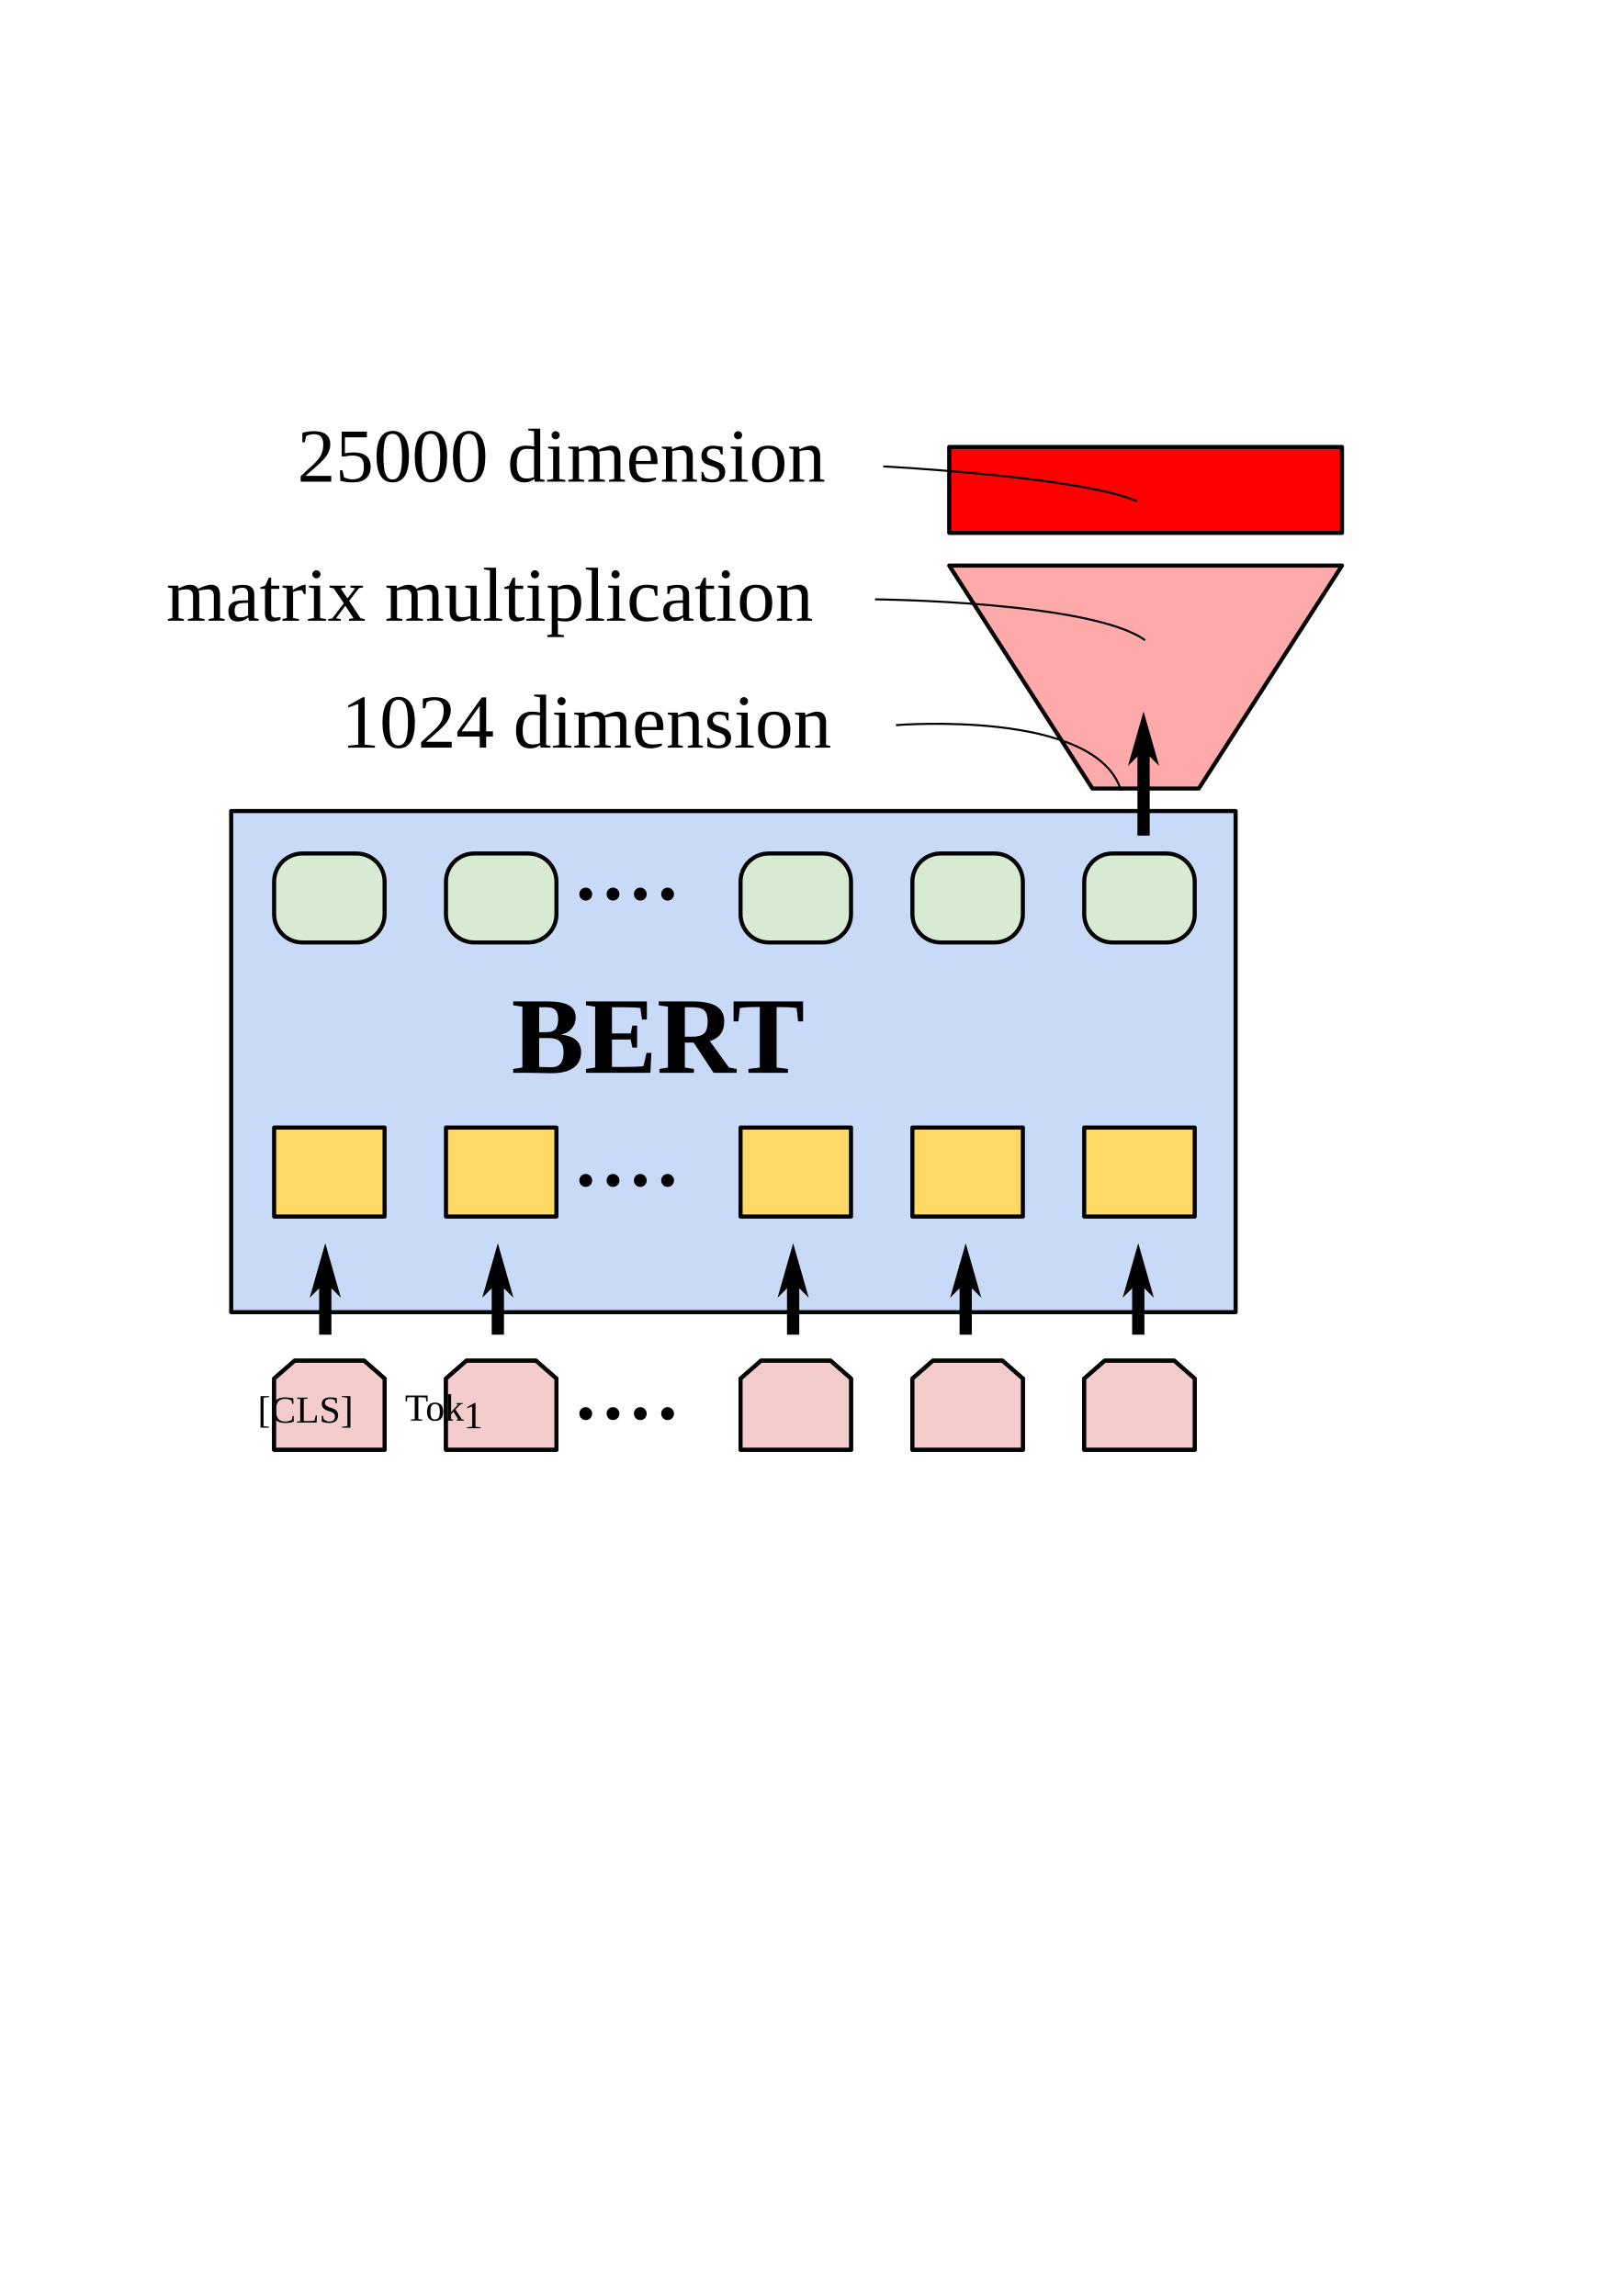
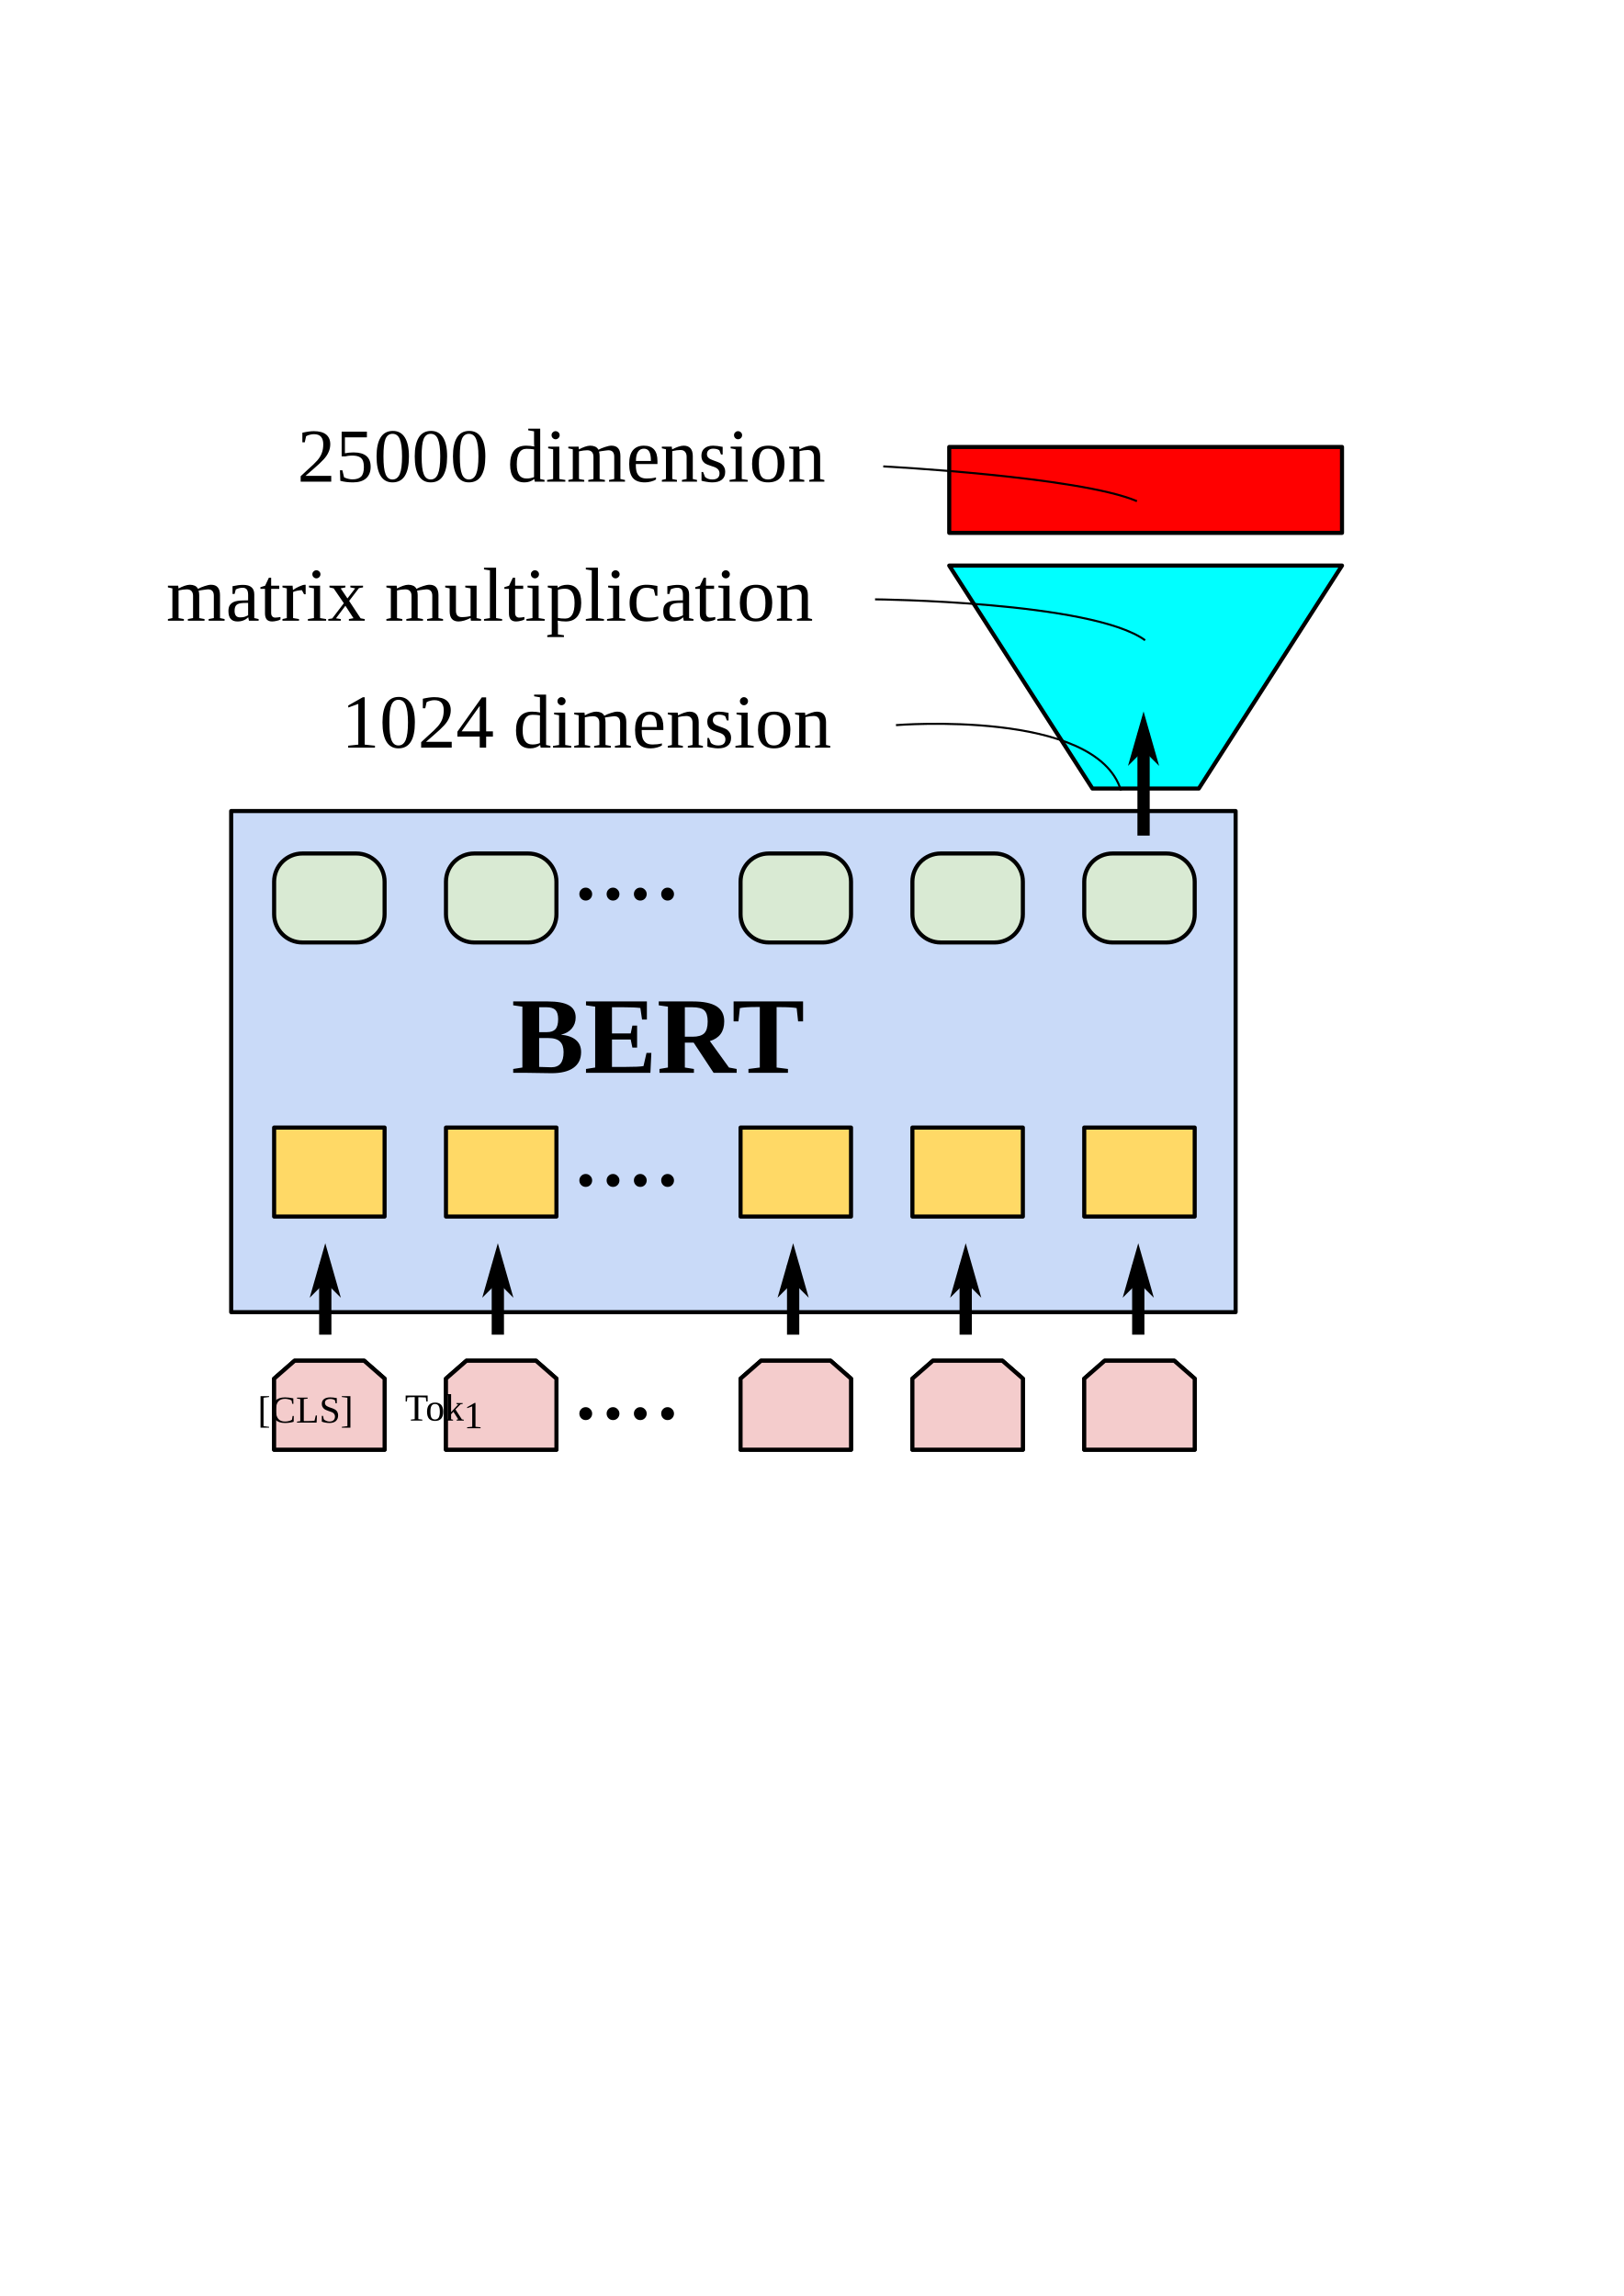
<svg xmlns="http://www.w3.org/2000/svg" xmlns:xlink="http://www.w3.org/1999/xlink" width="210mm" height="297mm" viewBox="0 0 210 297" version="1.1" id="svg8">
  <defs id="defs2">
    <marker orient="auto" refY="0" refX="0" id="marker6340" style="overflow:visible">
      <path id="path6338" d="M 0,0 5,-5 -12.5,0 5,5 Z" style="fill:#000000;fill-opacity:1;fill-rule:evenodd;stroke:#000000;stroke-width:1pt;stroke-opacity:1" transform="matrix(-0.2,0,0,-0.2,-1.2,0)" />
    </marker>
    <marker orient="auto" refY="0.0" refX="0.0" id="marker3285" style="overflow:visible;">
      <path id="path3283" d="M 0.0,0.0 L 5.0,-5.0 L -12.5,0.0 L 5.0,5.0 L 0.0,0.0 z " style="fill-rule:evenodd;stroke:#000000;stroke-width:1pt;stroke-opacity:1;fill:#000000;fill-opacity:1" transform="scale(0.2) rotate(180) translate(6,0)" />
    </marker>
    <marker orient="auto" refY="0.0" refX="0.0" id="Arrow1Mend" style="overflow:visible;">
      <path id="path831" d="M 0.0,0.0 L 5.0,-5.0 L -12.5,0.0 L 5.0,5.0 L 0.0,0.0 z " style="fill-rule:evenodd;stroke:#000000;stroke-width:1pt;stroke-opacity:1;fill:#000000;fill-opacity:1" transform="scale(0.4) rotate(180) translate(10,0)" />
    </marker>
    <marker orient="auto" refY="0" refX="0" id="marker3437" style="overflow:visible">
      <path id="path3435" d="M 0,0 5,-5 -12.5,0 5,5 Z" style="fill:#000000;fill-opacity:1;fill-rule:evenodd;stroke:#000000;stroke-width:1pt;stroke-opacity:1" transform="matrix(-0.2,0,0,-0.2,-1.2,0)" />
    </marker>
    <marker orient="auto" refY="0" refX="0" id="marker3441" style="overflow:visible">
      <path id="path3439" d="M 0,0 5,-5 -12.5,0 5,5 Z" style="fill:#000000;fill-opacity:1;fill-rule:evenodd;stroke:#000000;stroke-width:1pt;stroke-opacity:1" transform="matrix(-0.2,0,0,-0.2,-1.2,0)" />
    </marker>
    <marker orient="auto" refY="0" refX="0" id="marker3445" style="overflow:visible">
      <path id="path3443" d="M 0,0 5,-5 -12.5,0 5,5 Z" style="fill:#000000;fill-opacity:1;fill-rule:evenodd;stroke:#000000;stroke-width:1pt;stroke-opacity:1" transform="matrix(-0.2,0,0,-0.2,-1.2,0)" />
    </marker>
    <marker orient="auto" refY="0" refX="0" id="marker3449" style="overflow:visible">
      <path id="path3447" d="M 0,0 5,-5 -12.5,0 5,5 Z" style="fill:#000000;fill-opacity:1;fill-rule:evenodd;stroke:#000000;stroke-width:1pt;stroke-opacity:1" transform="matrix(-0.2,0,0,-0.2,-1.2,0)" />
    </marker>
    <marker orient="auto" refY="0" refX="0" id="marker3453" style="overflow:visible">
      <path id="path3451" d="M 0,0 5,-5 -12.5,0 5,5 Z" style="fill:#000000;fill-opacity:1;fill-rule:evenodd;stroke:#000000;stroke-width:1pt;stroke-opacity:1" transform="matrix(-0.2,0,0,-0.2,-1.2,0)" />
    </marker>
  </defs>
  <g id="layer1">
-     <path style="opacity:1;vector-effect:none;fill:#ffaaaa;fill-opacity:1;stroke:#000000;stroke-width:0.529;stroke-linecap:round;stroke-linejoin:round;stroke-miterlimit:4;stroke-dasharray:none;stroke-dashoffset:0;stroke-opacity:1;paint-order:markers fill stroke" d="m 122.767,73.162 h 50.8 l -18.521,28.84 h -13.758 z" id="rect6454" />
+     <path style="opacity:1;vector-effect:none;fill:#00ffff;fill-opacity:1;stroke:#000000;stroke-width:0.529;stroke-linecap:round;stroke-linejoin:round;stroke-miterlimit:4;stroke-dasharray:none;stroke-dashoffset:0;stroke-opacity:1;paint-order:markers fill stroke" d="m 122.767,73.162 h 50.8 l -18.521,28.84 h -13.758 z" id="rect6454" />
    <use x="0" y="0" xlink:href="#rect3413" id="use3415" width="100%" height="100%" style="fill:#d9ead3;fill-opacity:1" />
    <rect style="opacity:1;vector-effect:none;fill:#c9daf8;fill-opacity:1;stroke:#000000;stroke-width:0.529;stroke-linecap:round;stroke-linejoin:round;stroke-miterlimit:4;stroke-dasharray:none;stroke-dashoffset:0;stroke-opacity:1;paint-order:markers fill stroke" id="rect10" width="129.91" height="64.823" x="29.898" y="104.912" />
    <path style="opacity:1;vector-effect:none;fill:#f4cccc;fill-opacity:1;stroke:#000000;stroke-width:0.529;stroke-linecap:round;stroke-linejoin:round;stroke-miterlimit:4;stroke-dasharray:none;stroke-dashoffset:0;stroke-opacity:1;paint-order:markers fill stroke" d="m 38.1,176.019 h 8.996 l 2.646,2.315 v 9.194 H 35.454 v -9.194 z" id="rect12" />
    <path style="fill:none;stroke:#000000;stroke-width:1.587;stroke-linecap:butt;stroke-linejoin:miter;stroke-miterlimit:4;stroke-dasharray:none;stroke-opacity:1;marker-end:url(#marker3285)" d="m 64.387,172.646 v -8.996" id="path820" />
    <use x="0" y="0" xlink:href="#rect12" id="use1179" />
    <use x="0" y="0" xlink:href="#rect12" transform="translate(22.225)" id="use1181" />
    <use x="0" y="0" xlink:href="#rect12" transform="translate(60.325)" id="use1183" width="100%" height="100%" />
    <use x="0" y="0" xlink:href="#rect12" transform="translate(82.54999)" id="use1185" width="100%" height="100%" />
    <use x="0" y="0" xlink:href="#rect12" transform="translate(104.775)" id="use1187" width="100%" height="100%" />
    <use x="0" y="0" xlink:href="#path820" id="use1261" width="100%" height="100%" transform="translate(-22.31816)" />
    <use x="0" y="0" xlink:href="#path820" transform="translate(38.19316)" id="use1263" width="100%" height="100%" />
    <use x="0" y="0" xlink:href="#path820" transform="translate(60.51132)" id="use1267" width="100%" height="100%" />
    <use x="0" y="0" xlink:href="#path820" transform="translate(82.82948)" id="use1269" width="100%" height="100%" />
    <text xml:space="preserve" style="font-style:normal;font-variant:normal;font-weight:normal;font-stretch:normal;font-size:4.939px;line-height:1.25;font-family:'Times New Roman';-inkscape-font-specification:'Times New Roman, Normal';font-variant-ligatures:normal;font-variant-caps:normal;font-variant-numeric:normal;font-feature-settings:normal;text-align:center;letter-spacing:0px;word-spacing:0px;writing-mode:lr-tb;text-anchor:middle;fill:#000000;fill-opacity:1;stroke:none;stroke-width:0.265" x="84.137" y="183.494" id="text3307">
      <tspan id="tspan3305" x="84.137" y="183.494" style="font-size:14.111px;stroke-width:0.265">....</tspan>
    </text>
    <path id="use1179-6" d="m 35.454,145.857 h 14.287 l 0,11.509 H 35.454 Z" style="opacity:1;vector-effect:none;fill:#ffd966;fill-opacity:1;stroke:#000000;stroke-width:0.529;stroke-linecap:round;stroke-linejoin:round;stroke-miterlimit:4;stroke-dasharray:none;stroke-dashoffset:0;stroke-opacity:1;paint-order:markers fill stroke" />
    <use height="100%" width="100%" x="0" y="0" xlink:href="#rect12" transform="translate(22.225,-4.5633333e-6)" id="use1181-7" />
    <use x="0" y="0" xlink:href="#rect12" transform="translate(60.325,-4.5633333e-6)" id="use1183-5" width="100%" height="100%" />
    <use x="0" y="0" xlink:href="#rect12" transform="translate(82.54999,-4.5633333e-6)" id="use1185-3" width="100%" height="100%" />
    <use x="0" y="0" xlink:href="#rect12" transform="translate(104.775,-4.5633333e-6)" id="use1187-5" width="100%" height="100%" />
    <text xml:space="preserve" style="font-style:normal;font-variant:normal;font-weight:normal;font-stretch:normal;font-size:4.939px;line-height:1.25;font-family:'Times New Roman';-inkscape-font-specification:'Times New Roman, Normal';font-variant-ligatures:normal;font-variant-caps:normal;font-variant-numeric:normal;font-feature-settings:normal;text-align:center;letter-spacing:0px;word-spacing:0px;writing-mode:lr-tb;text-anchor:middle;fill:#000000;fill-opacity:1;stroke:none;stroke-width:0.265" x="84.137" y="153.331" id="text3307-6">
      <tspan id="tspan3305-2" x="84.137" y="153.331" style="font-size:14.111px;stroke-width:0.265">....</tspan>
    </text>
    <text xml:space="preserve" style="font-style:normal;font-variant:normal;font-weight:normal;font-stretch:normal;font-size:4.939px;line-height:1.25;font-family:'Times New Roman';-inkscape-font-specification:'Times New Roman, Normal';font-variant-ligatures:normal;font-variant-caps:normal;font-variant-numeric:normal;font-feature-settings:normal;text-align:center;letter-spacing:0px;word-spacing:0px;writing-mode:lr-tb;text-anchor:middle;fill:#000000;fill-opacity:1;stroke:none;stroke-width:0.265" x="84.137" y="116.29" id="text3307-3">
      <tspan id="tspan3305-6" x="84.137" y="116.29" style="font-size:14.111px;stroke-width:0.265">....</tspan>
    </text>
    <use x="0" y="0" xlink:href="#use1179-6" transform="translate(22.225)" id="use3397" />
    <use x="0" y="0" xlink:href="#use1179-6" transform="translate(60.325)" id="use3399" width="100%" height="100%" />
    <use x="0" y="0" xlink:href="#use1179-6" transform="translate(82.54999)" id="use3401" width="100%" height="100%" />
    <use x="0" y="0" xlink:href="#use1179-6" transform="translate(104.775)" id="use3403" width="100%" height="100%" />
    <rect style="opacity:1;vector-effect:none;fill:#d9ead3;fill-opacity:1;stroke:#000000;stroke-width:0.529;stroke-linecap:round;stroke-linejoin:round;stroke-miterlimit:4;stroke-dasharray:none;stroke-dashoffset:0;stroke-opacity:1;paint-order:markers fill stroke" id="rect3413" width="14.287" height="11.509" x="35.454" y="110.403" ry="3.648" />
    <use x="0" y="0" xlink:href="#rect3413" transform="translate(22.225)" id="use3417" width="100%" height="100%" />
    <use x="0" y="0" xlink:href="#rect3413" transform="translate(60.325)" id="use3419" width="100%" height="100%" />
    <use x="0" y="0" xlink:href="#rect3413" transform="translate(82.54999)" id="use3421" width="100%" height="100%" />
    <use x="0" y="0" xlink:href="#rect3413" transform="translate(104.775)" id="use3423" width="100%" height="100%" />
    <path id="use1261-6" d="M 147.902,108.088 V 94.858" style="fill:none;stroke:#000000;stroke-width:1.587;stroke-linecap:butt;stroke-linejoin:miter;stroke-miterlimit:4;stroke-dasharray:none;stroke-opacity:1;marker-end:url(#marker6340)" />
    <text xml:space="preserve" style="font-style:normal;font-variant:normal;font-weight:normal;font-stretch:normal;font-size:4.939px;line-height:1.25;font-family:'Times New Roman';-inkscape-font-specification:'Times New Roman, Normal';font-variant-ligatures:normal;font-variant-caps:normal;font-variant-numeric:normal;font-feature-settings:normal;text-align:center;letter-spacing:0px;word-spacing:0px;writing-mode:lr;text-anchor:middle;fill:#000000;fill-opacity:1;stroke:none;stroke-width:0.265;" x="42.598" y="184.023" id="text6398">
      <tspan id="tspan6396" x="42.598" y="184.023" style="stroke-width:0.265;-inkscape-font-specification:'Times New Roman, Normal';font-family:'Times New Roman';font-weight:normal;font-style:normal;font-stretch:normal;font-variant:normal;font-size:4.939px;text-anchor:middle;text-align:center;writing-mode:lr;font-variant-ligatures:normal;font-variant-caps:normal;font-variant-numeric:normal;font-feature-settings:normal;">[CLS]</tspan>
    </text>
    <text xml:space="preserve" style="font-style:normal;font-variant:normal;font-weight:normal;font-stretch:normal;font-size:4.939px;line-height:1.25;font-family:'Times New Roman';-inkscape-font-specification:'Times New Roman, Normal';font-variant-ligatures:normal;font-variant-caps:normal;font-variant-numeric:normal;font-feature-settings:normal;text-align:center;letter-spacing:0px;word-spacing:0px;writing-mode:lr;text-anchor:middle;fill:#000000;fill-opacity:1;stroke:none;stroke-width:0.265;" x="64.823" y="183.758" id="text6402">
      <tspan id="tspan6400" x="64.823" y="183.758" style="stroke-width:0.265;-inkscape-font-specification:'Times New Roman, Normal';font-family:'Times New Roman';font-weight:normal;font-style:normal;font-stretch:normal;font-variant:normal;font-size:4.939px;text-anchor:middle;text-align:center;writing-mode:lr;font-variant-ligatures:normal;font-variant-caps:normal;font-variant-numeric:normal;font-feature-settings:normal;">Tok<tspan style="font-size:4.939px;baseline-shift:sub;-inkscape-font-specification:'Times New Roman, Normal';font-family:'Times New Roman';font-weight:normal;font-style:normal;font-stretch:normal;font-variant:normal;text-anchor:middle;text-align:center;writing-mode:lr;font-variant-ligatures:normal;font-variant-caps:normal;font-variant-numeric:normal;font-feature-settings:normal;" id="tspan6404">1</tspan>
      </tspan>
    </text>
    <text xml:space="preserve" style="font-style:normal;font-variant:normal;font-weight:bold;font-stretch:normal;font-size:14.111px;line-height:1.25;font-family:'Times New Roman';-inkscape-font-specification:'Times New Roman, Bold';font-variant-ligatures:normal;font-variant-caps:normal;font-variant-numeric:normal;font-feature-settings:normal;text-align:center;letter-spacing:0px;word-spacing:0px;writing-mode:lr;text-anchor:middle;fill:#000000;fill-opacity:1;stroke:none;stroke-width:0.265;" x="93.927" y="138.779" id="text6410">
      <tspan id="tspan6408" x="93.927" y="138.779" style="font-size:14.111px;stroke-width:0.265;-inkscape-font-specification:'Times New Roman, Bold';font-family:'Times New Roman';font-weight:bold;font-style:normal;font-stretch:normal;font-variant:normal;text-anchor:middle;text-align:center;writing-mode:lr;font-variant-ligatures:normal;font-variant-caps:normal;font-variant-numeric:normal;font-feature-settings:normal;">BERT</tspan>
    </text>
    <rect style="opacity:1;vector-effect:none;fill:#ff0000;fill-opacity:1;stroke:#000000;stroke-width:0.529;stroke-linecap:round;stroke-linejoin:round;stroke-miterlimit:4;stroke-dasharray:none;stroke-dashoffset:0;stroke-opacity:1;paint-order:markers fill stroke" id="rect6511" width="50.8" height="11.112" x="122.767" y="57.817" />
    <path style="fill:none;stroke:#000000;stroke-width:0.265px;stroke-linecap:butt;stroke-linejoin:miter;stroke-opacity:1" d="M 144.984,102.267 C 141.809,91.683 115.88,93.8 115.88,93.8" id="path6513" />
    <text xml:space="preserve" style="font-style:normal;font-variant:normal;font-weight:normal;font-stretch:normal;font-size:9.878px;line-height:1.25;font-family:'Times New Roman';-inkscape-font-specification:'Times New Roman, Normal';font-variant-ligatures:normal;font-variant-caps:normal;font-variant-numeric:normal;font-feature-settings:normal;text-align:center;letter-spacing:0px;word-spacing:0px;writing-mode:lr-tb;text-anchor:middle;fill:#000000;fill-opacity:1;stroke:none;stroke-width:0.265" x="82.021" y="96.71" id="text6517">
      <tspan id="tspan6515" x="82.021" y="96.71" style="font-style:normal;font-variant:normal;font-weight:normal;font-stretch:normal;font-size:9.878px;font-family:'Times New Roman';-inkscape-font-specification:'Times New Roman, Normal';font-variant-ligatures:normal;font-variant-caps:normal;font-variant-numeric:normal;font-feature-settings:normal;text-align:center;writing-mode:lr-tb;text-anchor:middle;stroke-width:0.265">1024 dimension</tspan>
    </text>
    <path style="fill:none;stroke:#000000;stroke-width:0.265px;stroke-linecap:butt;stroke-linejoin:miter;stroke-opacity:1" d="M 147.043,64.829 C 139.635,61.654 114.235,60.331 114.235,60.331" id="path6513-4" />
    <text xml:space="preserve" style="font-style:normal;font-variant:normal;font-weight:normal;font-stretch:normal;font-size:9.878px;line-height:1.25;font-family:'Times New Roman';-inkscape-font-specification:'Times New Roman, Normal';font-variant-ligatures:normal;font-variant-caps:normal;font-variant-numeric:normal;font-feature-settings:normal;text-align:center;letter-spacing:0px;word-spacing:0px;writing-mode:lr-tb;text-anchor:middle;fill:#000000;fill-opacity:1;stroke:none;stroke-width:0.265" x="78.787" y="62.304" id="text6517-9">
      <tspan id="tspan6515-9" x="78.787" y="62.304" style="font-style:normal;font-variant:normal;font-weight:normal;font-stretch:normal;font-size:9.878px;font-family:'Times New Roman';-inkscape-font-specification:'Times New Roman, Normal';font-variant-ligatures:normal;font-variant-caps:normal;font-variant-numeric:normal;font-feature-settings:normal;text-align:center;writing-mode:lr-tb;text-anchor:middle;stroke-width:0.265">25000 dimension</tspan>
    </text>
    <path style="fill:none;stroke:#000000;stroke-width:0.265px;stroke-linecap:butt;stroke-linejoin:miter;stroke-opacity:1" d="m 148.101,82.821 c -6.879,-5.027 -34.925,-5.292 -34.925,-5.292" id="path6513-45" />
    <text xml:space="preserve" style="font-style:normal;font-variant:normal;font-weight:normal;font-stretch:normal;font-size:9.878px;line-height:1.25;font-family:'Times New Roman';-inkscape-font-specification:'Times New Roman, Normal';font-variant-ligatures:normal;font-variant-caps:normal;font-variant-numeric:normal;font-feature-settings:normal;text-align:center;letter-spacing:0px;word-spacing:0px;writing-mode:lr-tb;text-anchor:middle;fill:#000000;fill-opacity:1;stroke:none;stroke-width:0.265" x="69.526" y="80.295" id="text6517-93">
      <tspan id="tspan6515-5" x="69.526" y="80.295" style="font-style:normal;font-variant:normal;font-weight:normal;font-stretch:normal;font-size:9.878px;font-family:'Times New Roman';-inkscape-font-specification:'Times New Roman, Normal';font-variant-ligatures:normal;font-variant-caps:normal;font-variant-numeric:normal;font-feature-settings:normal;text-align:center;writing-mode:lr-tb;text-anchor:middle;stroke-width:0.265">matrix multiplication</tspan>
    </text>
  </g>
</svg>
